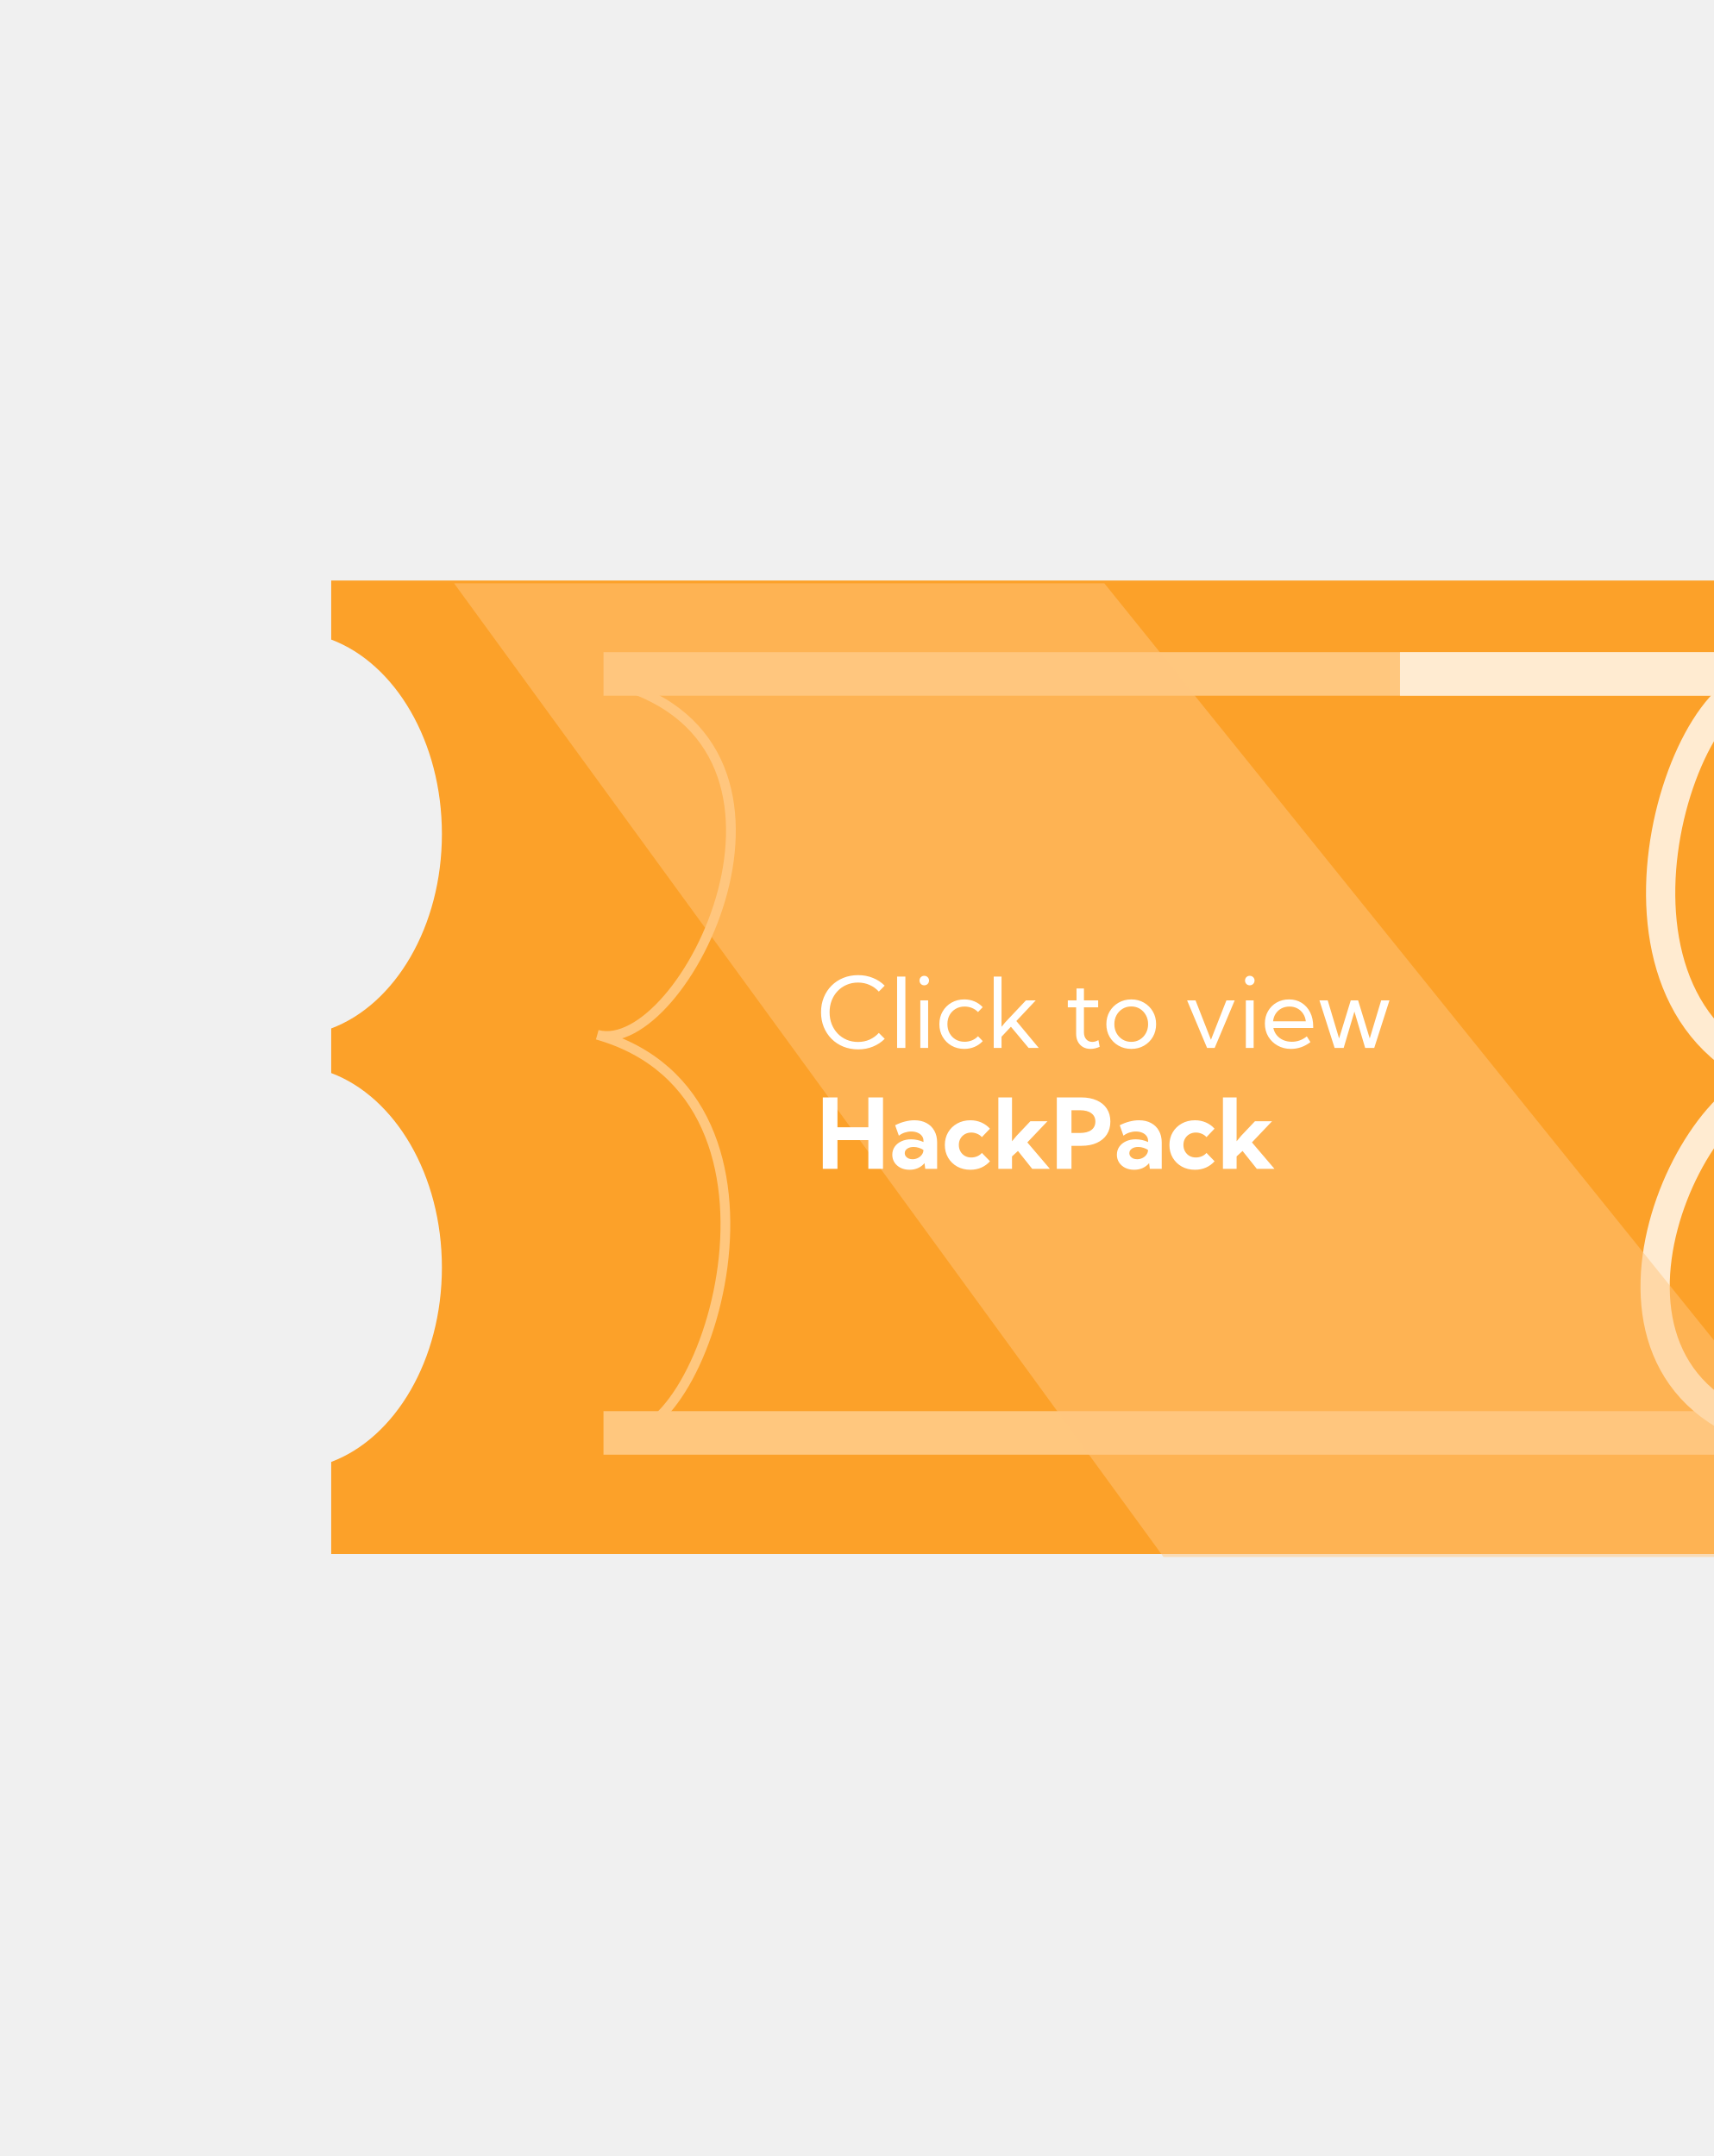
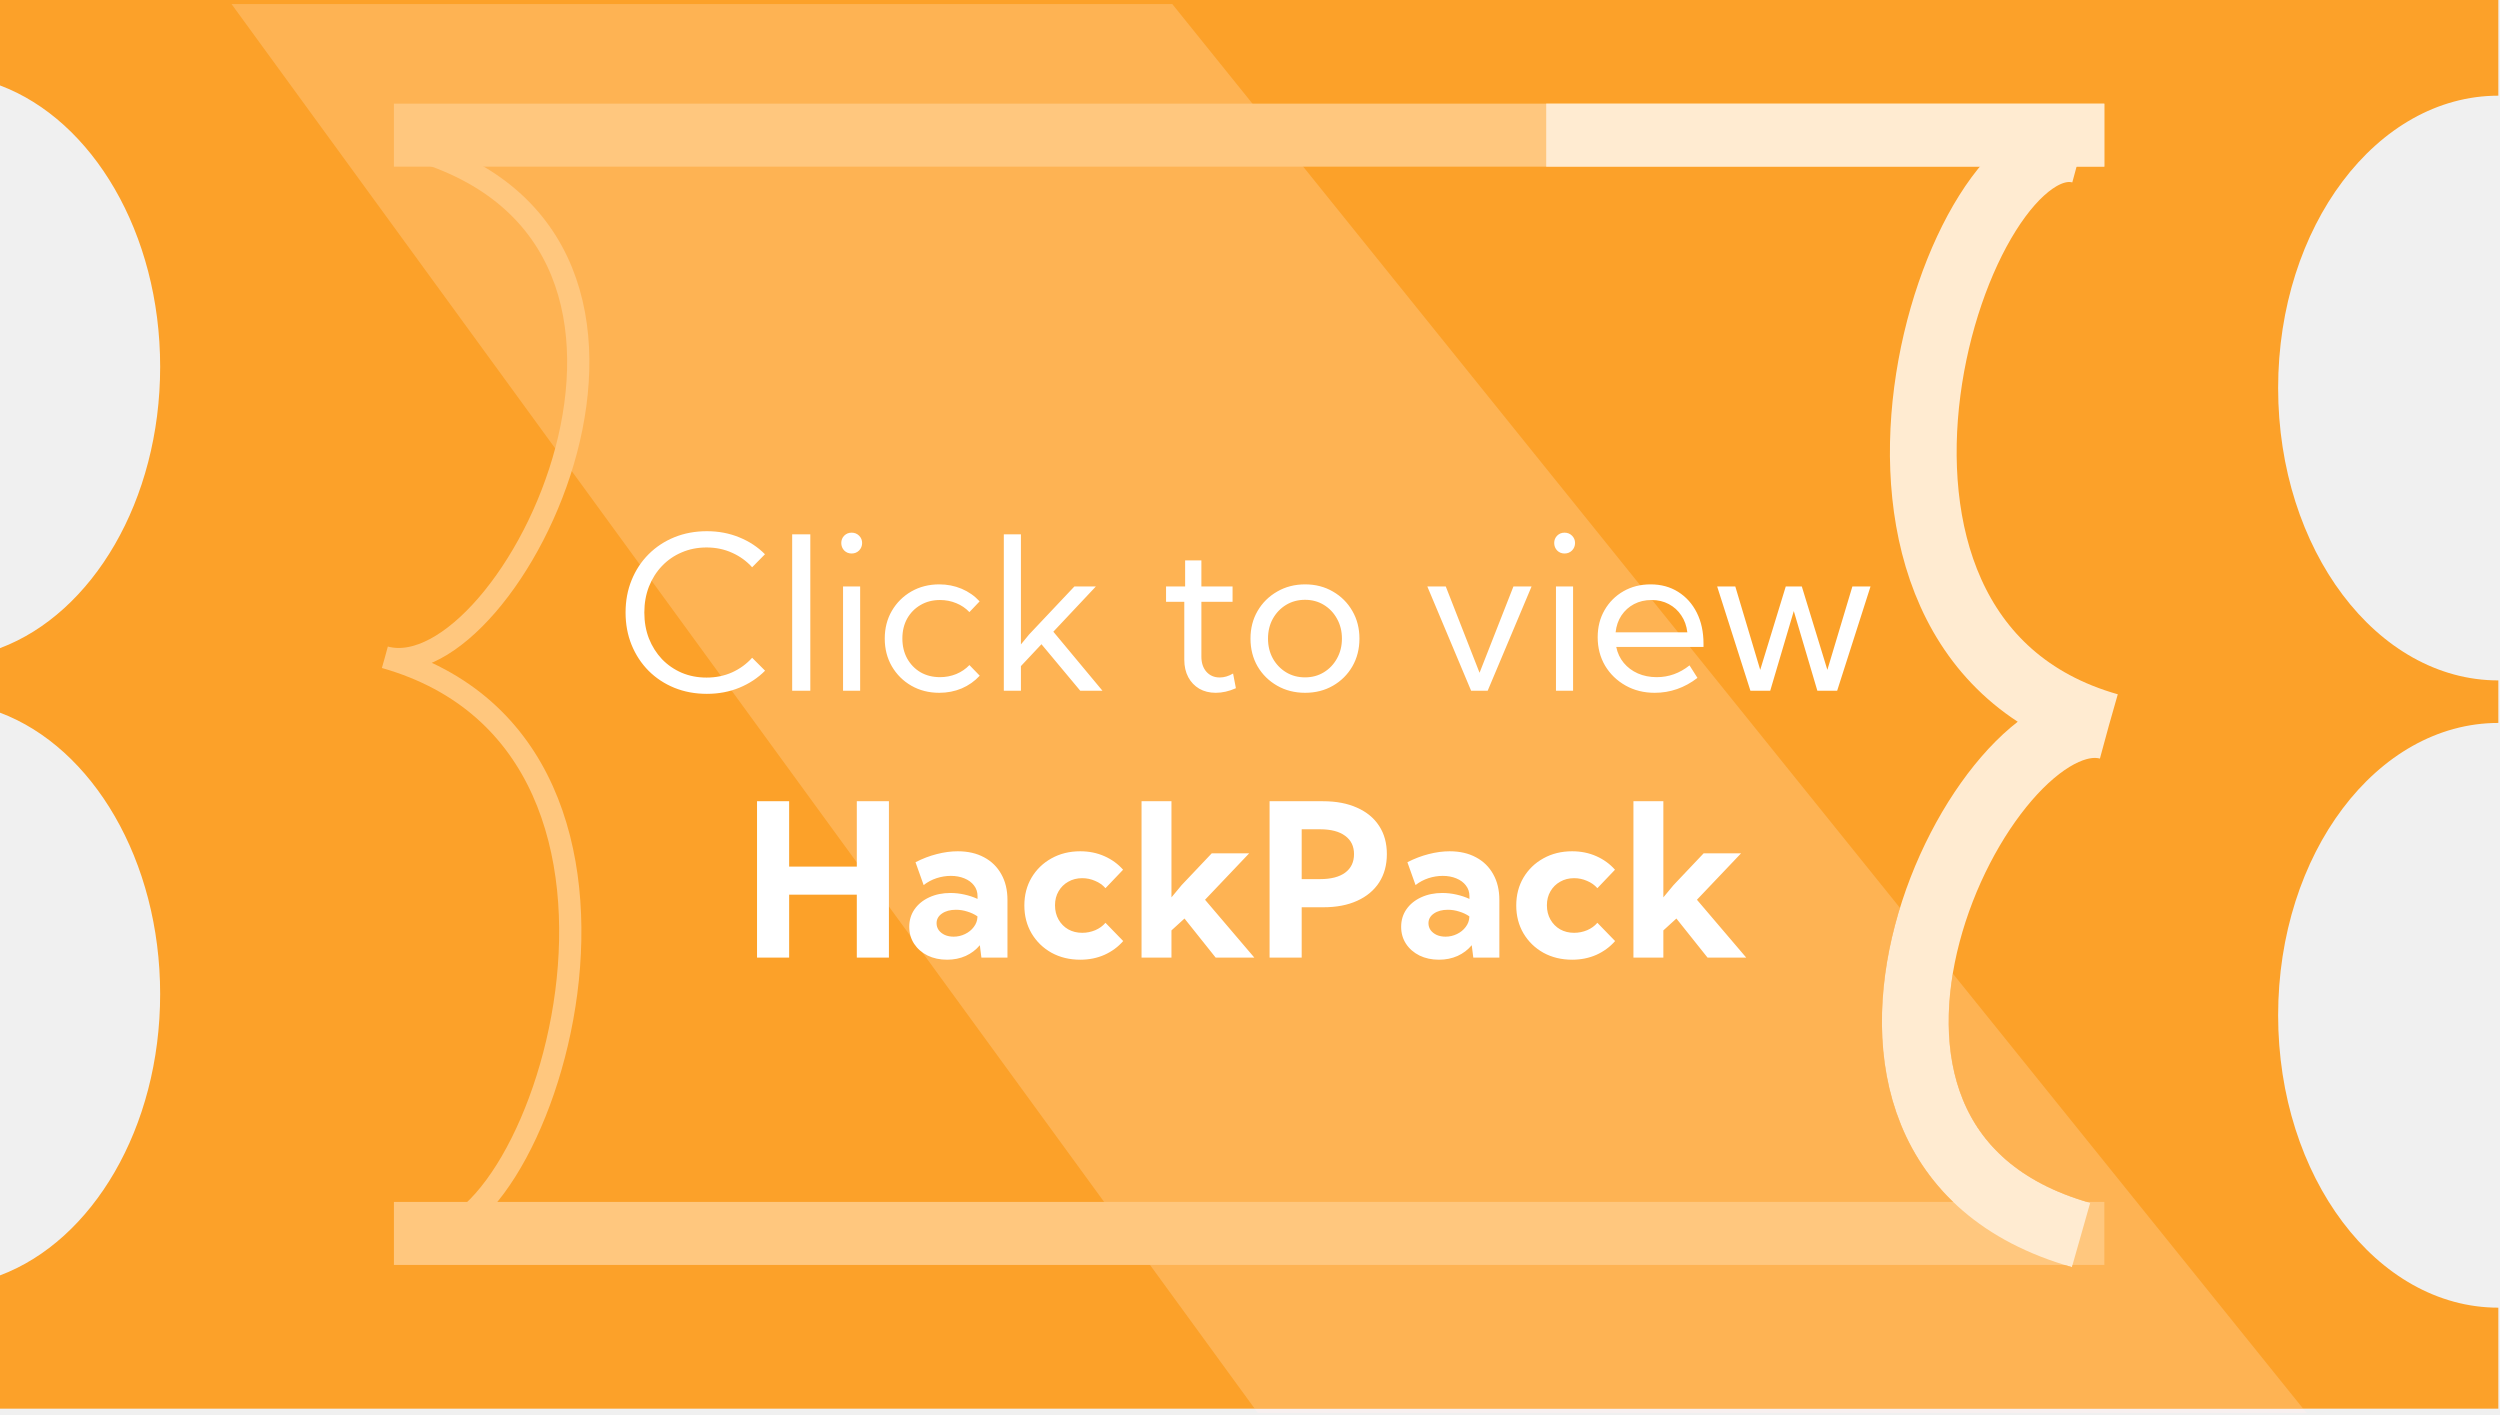
- <svg xmlns="http://www.w3.org/2000/svg" width="879" height="1106" viewBox="0 0 879 1106" fill="none">
-   <path d="M1055.54 331.727C1012.43 331.727 977.478 378.131 977.478 435.373C977.478 492.615 1012.43 539.017 1055.54 539.018V554.095C1012.43 554.095 977.478 600.499 977.478 657.741C977.478 714.983 1012.43 761.385 1055.54 761.386V797.191H169.861V749.945C202.626 737.64 226.634 697.645 226.634 650.203C226.634 602.761 202.626 562.764 169.861 550.459V527.58C202.628 515.276 226.637 475.279 226.637 427.836C226.637 380.392 202.628 340.394 169.861 328.091V297.807H1055.54V331.727Z" fill="#FCA129" />
-   <rect x="309.51" y="334.548" width="606.364" height="22.34" fill="#FFC77E" />
-   <rect x="718.008" y="334.548" width="197.866" height="22.34" fill="#FFEBD1" />
-   <rect x="309.508" y="723.898" width="606.364" height="22.34" fill="#FFC77E" />
-   <path d="M306.318 530.817C350.453 542.814 430.366 382.995 316.111 350.508M316.111 735.067C360.246 747.064 420.573 563.307 306.318 530.82" stroke="#FFC77E" stroke-width="5" />
-   <path d="M917.401 555.318C873.266 543.321 793.353 703.14 907.608 735.627M907.608 351.068C863.473 339.071 803.146 522.828 917.401 555.315" stroke="#FFEBD1" stroke-width="15" />
-   <path d="M232.892 299.248L566.392 299.248L968.508 798.7L596.711 798.7L232.892 299.248Z" fill="#FFC77E" fill-opacity="0.5" />
-   <path d="M453.741 532.898C452.065 534.591 450.063 535.917 447.735 536.877C445.408 537.838 442.869 538.318 440.118 538.318C437.368 538.318 434.828 537.846 432.501 536.902C430.19 535.958 428.18 534.631 426.471 532.922C424.762 531.197 423.435 529.179 422.491 526.868C421.547 524.54 421.075 522.009 421.075 519.275C421.075 516.524 421.547 513.993 422.491 511.682C423.435 509.355 424.762 507.336 426.471 505.627C428.18 503.918 430.19 502.592 432.501 501.648C434.828 500.704 437.368 500.232 440.118 500.232C442.853 500.232 445.383 500.712 447.711 501.672C450.038 502.616 452.04 503.935 453.717 505.627L450.714 508.679C449.412 507.231 447.849 506.099 446.026 505.286C444.203 504.456 442.21 504.041 440.045 504.041C437.945 504.041 436.008 504.423 434.234 505.188C432.46 505.937 430.914 507.003 429.596 508.386C428.294 509.753 427.276 511.365 426.544 513.22C425.828 515.076 425.47 517.094 425.47 519.275C425.47 521.472 425.828 523.499 426.544 525.354C427.276 527.193 428.294 528.805 429.596 530.188C430.914 531.555 432.46 532.621 434.234 533.386C436.008 534.135 437.945 534.509 440.045 534.509C442.21 534.509 444.203 534.102 446.026 533.289C447.849 532.458 449.412 531.319 450.714 529.871L453.741 532.898ZM464.337 537.585H460.089V500.964H464.337V537.585ZM474.005 505.457C473.321 505.457 472.743 505.221 472.271 504.749C471.816 504.26 471.588 503.674 471.588 502.991C471.588 502.323 471.816 501.754 472.271 501.282C472.743 500.81 473.321 500.574 474.005 500.574C474.705 500.574 475.291 500.81 475.763 501.282C476.235 501.754 476.471 502.323 476.471 502.991C476.471 503.674 476.235 504.26 475.763 504.749C475.291 505.221 474.705 505.457 474.005 505.457ZM476.007 537.585H472.003V513.171H476.007V537.585ZM504.01 534.07C502.822 535.356 501.414 536.348 499.786 537.048C498.159 537.732 496.409 538.074 494.537 538.074C492.112 538.074 489.931 537.52 487.994 536.414C486.074 535.307 484.552 533.793 483.429 531.873C482.322 529.952 481.769 527.787 481.769 525.378C481.769 522.953 482.322 520.789 483.429 518.884C484.552 516.964 486.074 515.45 487.994 514.343C489.931 513.236 492.112 512.683 494.537 512.683C496.393 512.683 498.134 513.025 499.762 513.708C501.389 514.392 502.797 515.377 503.985 516.663L501.593 519.177C500.73 518.266 499.697 517.566 498.492 517.078C497.304 516.589 496.043 516.345 494.708 516.345C492.999 516.345 491.477 516.736 490.143 517.517C488.824 518.282 487.783 519.34 487.018 520.691C486.269 522.042 485.895 523.596 485.895 525.354C485.895 527.112 486.269 528.674 487.018 530.042C487.783 531.409 488.824 532.483 490.143 533.264C491.477 534.029 492.999 534.412 494.708 534.412C496.043 534.412 497.312 534.167 498.517 533.679C499.721 533.175 500.746 532.475 501.593 531.58L504.01 534.07ZM513.653 537.585H509.649V500.964H513.653V526.746L515.558 524.426L526.178 513.171H531.207L521.246 523.767L532.745 537.585H527.545L518.463 526.697L513.653 531.824V537.585ZM563.995 537C562.384 537.716 560.813 538.074 559.283 538.074C557.818 538.074 556.533 537.756 555.426 537.122C554.319 536.471 553.456 535.567 552.838 534.412C552.219 533.24 551.91 531.881 551.91 530.334V516.76H547.638V513.171H552.105V507.068H555.914V513.171H563.214V516.76H555.914V529.602C555.914 531.067 556.305 532.247 557.086 533.142C557.883 534.037 558.925 534.485 560.211 534.485C561.253 534.485 562.294 534.176 563.336 533.557L563.995 537ZM580.206 538.074C577.781 538.074 575.6 537.52 573.663 536.414C571.726 535.307 570.196 533.801 569.073 531.897C567.966 529.976 567.413 527.804 567.413 525.378C567.413 522.97 567.966 520.813 569.073 518.909C570.196 516.988 571.726 515.474 573.663 514.368C575.6 513.245 577.781 512.683 580.206 512.683C582.631 512.683 584.804 513.245 586.725 514.368C588.645 515.474 590.159 516.988 591.266 518.909C592.372 520.813 592.926 522.97 592.926 525.378C592.926 527.804 592.372 529.976 591.266 531.897C590.159 533.801 588.645 535.307 586.725 536.414C584.804 537.52 582.631 538.074 580.206 538.074ZM580.182 534.46C581.826 534.46 583.299 534.062 584.601 533.264C585.903 532.467 586.928 531.384 587.677 530.017C588.442 528.65 588.824 527.104 588.824 525.378C588.824 523.653 588.442 522.107 587.677 520.74C586.928 519.373 585.903 518.29 584.601 517.493C583.299 516.695 581.826 516.296 580.182 516.296C578.538 516.296 577.057 516.695 575.738 517.493C574.436 518.29 573.403 519.373 572.638 520.74C571.889 522.107 571.515 523.653 571.515 525.378C571.515 527.104 571.889 528.65 572.638 530.017C573.403 531.384 574.436 532.467 575.738 533.264C577.057 534.062 578.538 534.46 580.182 534.46ZM633.233 513.171L622.955 537.585H619.073L608.819 513.171H613.141L621.051 533.386L628.985 513.171H633.233ZM640.948 505.457C640.265 505.457 639.687 505.221 639.215 504.749C638.759 504.26 638.531 503.674 638.531 502.991C638.531 502.323 638.759 501.754 639.215 501.282C639.687 500.81 640.265 500.574 640.948 500.574C641.648 500.574 642.234 500.81 642.706 501.282C643.178 501.754 643.414 502.323 643.414 502.991C643.414 503.674 643.178 504.26 642.706 504.749C642.234 505.221 641.648 505.457 640.948 505.457ZM642.95 537.585H638.946V513.171H642.95V537.585ZM672.076 534.583C669.049 536.91 665.712 538.074 662.066 538.074C659.527 538.074 657.249 537.504 655.23 536.365C653.212 535.225 651.617 533.679 650.445 531.726C649.29 529.757 648.712 527.535 648.712 525.061C648.712 522.685 649.249 520.569 650.323 518.713C651.397 516.842 652.87 515.369 654.742 514.294C656.614 513.22 658.738 512.683 661.114 512.683C663.556 512.683 665.704 513.269 667.56 514.441C669.431 515.613 670.888 517.24 671.93 519.324C672.971 521.407 673.492 523.816 673.492 526.55V527.332H653.058C653.351 528.764 653.937 530.009 654.815 531.067C655.694 532.125 656.793 532.947 658.111 533.533C659.446 534.119 660.927 534.412 662.555 534.412C665.354 534.412 667.91 533.492 670.221 531.653L672.076 534.583ZM652.911 523.914H669.708C669.529 522.4 669.057 521.082 668.292 519.958C667.543 518.819 666.567 517.932 665.362 517.297C664.174 516.663 662.831 516.345 661.334 516.345C659.82 516.345 658.453 516.663 657.232 517.297C656.028 517.932 655.043 518.819 654.278 519.958C653.53 521.082 653.074 522.4 652.911 523.914ZM704.791 537.585H700.152L694.635 518.933L689.117 537.585H684.479L676.69 513.171H680.938L686.773 532.703L692.755 513.171H696.515L702.496 532.703L708.355 513.171H712.604L704.791 537.585ZM429.498 599.585H421.979V562.964H429.498V578.272H445.343V562.964H452.862V599.585H445.343V584.839H429.498V599.585ZM480.621 599.585H474.518L474.151 596.68C473.256 597.754 472.149 598.593 470.831 599.195C469.513 599.781 468.064 600.074 466.485 600.074C464.776 600.074 463.255 599.748 461.92 599.097C460.585 598.43 459.535 597.518 458.771 596.363C458.006 595.191 457.623 593.864 457.623 592.383C457.623 590.821 458.038 589.445 458.868 588.257C459.698 587.069 460.838 586.141 462.286 585.474C463.751 584.791 465.411 584.449 467.267 584.449C468.357 584.449 469.448 584.571 470.538 584.815C471.645 585.059 472.67 585.401 473.614 585.84V585.206C473.614 584.229 473.338 583.391 472.784 582.691C472.247 581.975 471.498 581.421 470.538 581.031C469.594 580.64 468.536 580.445 467.364 580.445C466.241 580.445 465.126 580.624 464.02 580.982C462.929 581.34 461.92 581.877 460.992 582.593L459.088 577.247C460.732 576.4 462.392 575.765 464.068 575.342C465.761 574.903 467.397 574.683 468.976 574.683C471.352 574.683 473.411 575.155 475.152 576.099C476.894 577.027 478.237 578.345 479.181 580.054C480.141 581.747 480.621 583.757 480.621 586.084V599.585ZM468.023 594.678C468.951 594.678 469.838 594.475 470.685 594.068C471.531 593.661 472.215 593.108 472.735 592.408C473.272 591.708 473.557 590.935 473.59 590.088V589.917C472.874 589.429 472.076 589.055 471.197 588.794C470.335 588.518 469.456 588.379 468.561 588.379C467.226 588.379 466.135 588.672 465.289 589.258C464.443 589.844 464.02 590.601 464.02 591.529C464.02 592.131 464.19 592.676 464.532 593.165C464.89 593.637 465.37 594.011 465.973 594.288C466.575 594.548 467.258 594.678 468.023 594.678ZM507.721 595.704C506.533 597.071 505.076 598.145 503.351 598.926C501.625 599.691 499.729 600.074 497.662 600.074C495.156 600.074 492.91 599.528 490.924 598.438C488.954 597.331 487.4 595.818 486.261 593.897C485.138 591.976 484.576 589.804 484.576 587.378C484.576 584.937 485.138 582.764 486.261 580.86C487.4 578.939 488.954 577.434 490.924 576.343C492.91 575.236 495.156 574.683 497.662 574.683C499.713 574.683 501.601 575.066 503.326 575.831C505.051 576.596 506.508 577.653 507.696 579.004L503.57 583.326C502.936 582.593 502.13 582.024 501.153 581.617C500.193 581.194 499.184 580.982 498.126 580.982C496.905 580.982 495.815 581.259 494.854 581.812C493.894 582.349 493.137 583.098 492.584 584.058C492.031 585.002 491.754 586.093 491.754 587.33C491.754 588.583 492.031 589.698 492.584 590.674C493.137 591.651 493.894 592.416 494.854 592.969C495.815 593.506 496.905 593.775 498.126 593.775C499.184 593.775 500.201 593.571 501.178 593.165C502.154 592.741 502.952 592.164 503.57 591.431L507.721 595.704ZM519.024 599.585H512.018V562.964H519.024V585.474L521.417 582.593L528.448 575.171H537.213L526.886 586.036L538.434 599.585H529.376L522.076 590.43L519.024 593.213V599.585ZM541.998 599.585V562.964H554.522C557.599 562.964 560.252 563.469 562.481 564.478C564.728 565.471 566.453 566.895 567.657 568.75C568.862 570.59 569.464 572.787 569.464 575.342C569.464 577.898 568.862 580.111 567.657 581.983C566.453 583.838 564.736 585.271 562.506 586.28C560.292 587.289 557.656 587.793 554.596 587.793H549.518V599.585H541.998ZM549.518 581.202H553.814C556.37 581.202 558.331 580.697 559.698 579.688C561.082 578.663 561.773 577.214 561.773 575.342C561.773 573.503 561.082 572.079 559.698 571.07C558.331 570.044 556.37 569.532 553.814 569.532H549.518V581.202ZM595.807 599.585H589.703L589.337 596.68C588.442 597.754 587.335 598.593 586.017 599.195C584.698 599.781 583.25 600.074 581.671 600.074C579.962 600.074 578.44 599.748 577.105 599.097C575.771 598.43 574.721 597.518 573.956 596.363C573.191 595.191 572.809 593.864 572.809 592.383C572.809 590.821 573.224 589.445 574.054 588.257C574.884 587.069 576.023 586.141 577.472 585.474C578.937 584.791 580.597 584.449 582.452 584.449C583.543 584.449 584.633 584.571 585.724 584.815C586.83 585.059 587.856 585.401 588.8 585.84V585.206C588.8 584.229 588.523 583.391 587.97 582.691C587.433 581.975 586.684 581.421 585.724 581.031C584.78 580.64 583.722 580.445 582.55 580.445C581.427 580.445 580.312 580.624 579.205 580.982C578.115 581.34 577.105 581.877 576.178 582.593L574.273 577.247C575.917 576.4 577.577 575.765 579.254 575.342C580.947 574.903 582.582 574.683 584.161 574.683C586.537 574.683 588.596 575.155 590.338 576.099C592.079 577.027 593.422 578.345 594.366 580.054C595.326 581.747 595.807 583.757 595.807 586.084V599.585ZM583.209 594.678C584.137 594.678 585.024 594.475 585.87 594.068C586.716 593.661 587.4 593.108 587.921 592.408C588.458 591.708 588.743 590.935 588.775 590.088V589.917C588.059 589.429 587.262 589.055 586.383 588.794C585.52 588.518 584.641 588.379 583.746 588.379C582.411 588.379 581.321 588.672 580.475 589.258C579.628 589.844 579.205 590.601 579.205 591.529C579.205 592.131 579.376 592.676 579.718 593.165C580.076 593.637 580.556 594.011 581.158 594.288C581.76 594.548 582.444 594.678 583.209 594.678ZM622.906 595.704C621.718 597.071 620.261 598.145 618.536 598.926C616.811 599.691 614.915 600.074 612.848 600.074C610.341 600.074 608.095 599.528 606.109 598.438C604.14 597.331 602.586 595.818 601.446 593.897C600.323 591.976 599.762 589.804 599.762 587.378C599.762 584.937 600.323 582.764 601.446 580.86C602.586 578.939 604.14 577.434 606.109 576.343C608.095 575.236 610.341 574.683 612.848 574.683C614.898 574.683 616.786 575.066 618.512 575.831C620.237 576.596 621.694 577.653 622.882 579.004L618.756 583.326C618.121 582.593 617.315 582.024 616.339 581.617C615.379 581.194 614.369 580.982 613.312 580.982C612.091 580.982 611 581.259 610.04 581.812C609.08 582.349 608.323 583.098 607.77 584.058C607.216 585.002 606.939 586.093 606.939 587.33C606.939 588.583 607.216 589.698 607.77 590.674C608.323 591.651 609.08 592.416 610.04 592.969C611 593.506 612.091 593.775 613.312 593.775C614.369 593.775 615.387 593.571 616.363 593.165C617.34 592.741 618.137 592.164 618.756 591.431L622.906 595.704ZM634.21 599.585H627.203V562.964H634.21V585.474L636.603 582.593L643.634 575.171H652.398L642.071 586.036L653.619 599.585H644.562L637.262 590.43L634.21 593.213V599.585Z" fill="white" />
+ <svg xmlns="http://www.w3.org/2000/svg" width="562" height="318" viewBox="0 0 562 318" fill="none">
+   <path d="M561.626 21.509C534.287 21.509 512.124 50.934 512.124 87.232C512.124 123.531 534.287 152.956 561.626 152.956V162.517C534.287 162.517 512.124 191.942 512.124 228.24C512.124 264.538 534.287 293.964 561.626 293.964V316.669H0L0 286.709C20.777 278.906 36.001 253.544 36.001 223.46C36.001 193.376 20.777 168.013 0 160.21L0 145.702C20.778 137.9 36.003 112.538 36.003 82.453C36.003 52.369 20.778 27.006 0 19.204L0 0L561.626 0V21.509Z" fill="#FCA129" />
+   <rect x="88.554" y="23.298" width="384.506" height="14.166" fill="#FFC77E" />
+   <rect x="347.589" y="23.298" width="125.47" height="14.166" fill="#FFEBD1" />
+   <rect x="88.552" y="270.192" width="384.506" height="14.166" fill="#FFC77E" />
+   <path d="M86.529 147.756C114.516 155.363 165.19 54.02 92.739 33.419M92.739 277.274C120.726 284.882 158.98 168.359 86.529 147.758" stroke="#FFC77E" stroke-width="5" />
+   <path d="M474.027 163.292C446.041 155.685 395.367 257.028 467.818 277.629M467.818 33.773C439.831 26.166 401.576 142.689 474.027 163.29" stroke="#FFEBD1" stroke-width="15" />
+   <path d="M52.051 0.914L263.529 0.914L518.517 317.626H282.754L52.051 0.914Z" fill="#FFC77E" fill-opacity="0.5" style="mix-blend-mode:lighten" />
+   <path d="M171.986 150.773C170.377 152.398 168.455 153.672 166.22 154.594C163.986 155.515 161.548 155.976 158.908 155.976C156.267 155.976 153.83 155.523 151.595 154.617C149.377 153.711 147.447 152.437 145.806 150.797C144.166 149.14 142.892 147.203 141.986 144.984C141.08 142.75 140.627 140.32 140.627 137.695C140.627 135.054 141.08 132.625 141.986 130.406C142.892 128.172 144.166 126.234 145.806 124.594C147.447 122.953 149.377 121.679 151.595 120.773C153.83 119.867 156.267 119.414 158.908 119.414C161.533 119.414 163.963 119.875 166.197 120.797C168.431 121.703 170.353 122.969 171.963 124.594L169.08 127.523C167.83 126.133 166.33 125.047 164.58 124.265C162.83 123.469 160.916 123.07 158.838 123.07C156.822 123.07 154.963 123.437 153.259 124.172C151.556 124.89 150.072 125.914 148.806 127.242C147.556 128.554 146.58 130.101 145.877 131.883C145.189 133.664 144.845 135.601 144.845 137.695C144.845 139.804 145.189 141.75 145.877 143.531C146.58 145.297 147.556 146.844 148.806 148.172C150.072 149.484 151.556 150.508 153.259 151.242C154.963 151.961 156.822 152.32 158.838 152.32C160.916 152.32 162.83 151.929 164.58 151.148C166.33 150.351 167.83 149.258 169.08 147.867L171.986 150.773ZM182.158 155.273H178.08V120.117H182.158V155.273ZM191.439 124.429C190.783 124.429 190.228 124.203 189.775 123.75C189.338 123.281 189.119 122.719 189.119 122.062C189.119 121.422 189.338 120.875 189.775 120.422C190.228 119.969 190.783 119.742 191.439 119.742C192.111 119.742 192.673 119.969 193.127 120.422C193.58 120.875 193.806 121.422 193.806 122.062C193.806 122.719 193.58 123.281 193.127 123.75C192.673 124.203 192.111 124.429 191.439 124.429ZM193.361 155.273H189.517V131.836H193.361V155.273ZM220.244 151.898C219.103 153.133 217.752 154.086 216.189 154.758C214.627 155.414 212.947 155.742 211.15 155.742C208.822 155.742 206.728 155.211 204.869 154.148C203.025 153.086 201.564 151.633 200.486 149.789C199.423 147.945 198.892 145.867 198.892 143.554C198.892 141.226 199.423 139.148 200.486 137.32C201.564 135.476 203.025 134.023 204.869 132.961C206.728 131.898 208.822 131.367 211.15 131.367C212.931 131.367 214.603 131.695 216.166 132.351C217.728 133.008 219.08 133.953 220.22 135.187L217.923 137.601C217.095 136.726 216.103 136.054 214.947 135.586C213.806 135.117 212.595 134.883 211.314 134.883C209.673 134.883 208.213 135.258 206.931 136.008C205.666 136.742 204.666 137.758 203.931 139.054C203.213 140.351 202.853 141.844 202.853 143.531C202.853 145.219 203.213 146.719 203.931 148.031C204.666 149.344 205.666 150.375 206.931 151.125C208.213 151.859 209.673 152.226 211.314 152.226C212.595 152.226 213.814 151.992 214.97 151.523C216.127 151.039 217.111 150.367 217.923 149.508L220.244 151.898ZM229.502 155.273H225.658V120.117H229.502V144.867L231.33 142.64L241.525 131.836H246.353L236.791 142.008L247.83 155.273H242.838L234.119 144.82L229.502 149.742V155.273ZM277.83 154.711C276.283 155.398 274.775 155.742 273.306 155.742C271.9 155.742 270.666 155.437 269.603 154.828C268.541 154.203 267.713 153.336 267.119 152.226C266.525 151.101 266.228 149.797 266.228 148.312V135.281H262.127V131.836H266.416V125.976H270.072V131.836H277.08V135.281H270.072V147.609C270.072 149.015 270.447 150.148 271.197 151.008C271.963 151.867 272.963 152.297 274.197 152.297C275.197 152.297 276.197 152 277.197 151.406L277.83 154.711ZM293.392 155.742C291.064 155.742 288.97 155.211 287.111 154.148C285.252 153.086 283.783 151.64 282.705 149.812C281.642 147.969 281.111 145.883 281.111 143.554C281.111 141.242 281.642 139.172 282.705 137.344C283.783 135.5 285.252 134.047 287.111 132.984C288.97 131.906 291.064 131.367 293.392 131.367C295.72 131.367 297.806 131.906 299.65 132.984C301.494 134.047 302.947 135.5 304.009 137.344C305.072 139.172 305.603 141.242 305.603 143.554C305.603 145.883 305.072 147.969 304.009 149.812C302.947 151.64 301.494 153.086 299.65 154.148C297.806 155.211 295.72 155.742 293.392 155.742ZM293.369 152.273C294.947 152.273 296.361 151.89 297.611 151.125C298.861 150.359 299.845 149.32 300.564 148.008C301.298 146.695 301.666 145.211 301.666 143.554C301.666 141.898 301.298 140.414 300.564 139.101C299.845 137.789 298.861 136.75 297.611 135.984C296.361 135.219 294.947 134.836 293.369 134.836C291.791 134.836 290.369 135.219 289.103 135.984C287.853 136.75 286.861 137.789 286.127 139.101C285.408 140.414 285.048 141.898 285.048 143.554C285.048 145.211 285.408 146.695 286.127 148.008C286.861 149.32 287.853 150.359 289.103 151.125C290.369 151.89 291.791 152.273 293.369 152.273ZM344.298 131.836L334.431 155.273H330.705L320.861 131.836H325.009L332.603 151.242L340.22 131.836H344.298ZM351.705 124.429C351.048 124.429 350.494 124.203 350.041 123.75C349.603 123.281 349.384 122.719 349.384 122.062C349.384 121.422 349.603 120.875 350.041 120.422C350.494 119.969 351.048 119.742 351.705 119.742C352.377 119.742 352.939 119.969 353.392 120.422C353.845 120.875 354.072 121.422 354.072 122.062C354.072 122.719 353.845 123.281 353.392 123.75C352.939 124.203 352.377 124.429 351.705 124.429ZM353.627 155.273H349.783V131.836H353.627V155.273ZM381.588 152.39C378.681 154.625 375.478 155.742 371.978 155.742C369.541 155.742 367.353 155.195 365.416 154.101C363.478 153.008 361.947 151.523 360.822 149.648C359.713 147.758 359.158 145.625 359.158 143.25C359.158 140.969 359.673 138.937 360.705 137.156C361.736 135.359 363.15 133.945 364.947 132.914C366.744 131.883 368.783 131.367 371.064 131.367C373.408 131.367 375.47 131.929 377.252 133.054C379.048 134.179 380.447 135.742 381.447 137.742C382.447 139.742 382.947 142.054 382.947 144.679V145.429H363.33C363.611 146.804 364.173 148 365.017 149.015C365.861 150.031 366.916 150.82 368.181 151.383C369.463 151.945 370.884 152.226 372.447 152.226C375.134 152.226 377.588 151.344 379.806 149.578L381.588 152.39ZM363.189 142.148H379.314C379.142 140.695 378.689 139.429 377.955 138.351C377.236 137.258 376.298 136.406 375.142 135.797C374.002 135.187 372.713 134.883 371.275 134.883C369.822 134.883 368.509 135.187 367.338 135.797C366.181 136.406 365.236 137.258 364.502 138.351C363.783 139.429 363.345 140.695 363.189 142.148ZM412.994 155.273H408.541L403.244 137.367L397.947 155.273H393.494L386.017 131.836H390.095L395.697 150.586L401.439 131.836H405.048L410.791 150.586L416.416 131.836H420.494L412.994 155.273ZM177.4 215.273H170.181V180.117H177.4V194.812H192.611V180.117H199.83V215.273H192.611V201.117H177.4V215.273ZM226.478 215.273H220.619L220.267 212.484C219.408 213.515 218.345 214.32 217.08 214.898C215.814 215.461 214.423 215.742 212.908 215.742C211.267 215.742 209.806 215.429 208.525 214.804C207.244 214.164 206.236 213.289 205.502 212.179C204.767 211.054 204.4 209.781 204.4 208.359C204.4 206.859 204.798 205.539 205.595 204.398C206.392 203.258 207.486 202.367 208.877 201.726C210.283 201.07 211.877 200.742 213.658 200.742C214.705 200.742 215.752 200.859 216.798 201.094C217.861 201.328 218.845 201.656 219.752 202.078V201.469C219.752 200.531 219.486 199.726 218.955 199.054C218.439 198.367 217.72 197.836 216.798 197.461C215.892 197.086 214.877 196.898 213.752 196.898C212.673 196.898 211.603 197.07 210.541 197.414C209.494 197.758 208.525 198.273 207.634 198.961L205.806 193.828C207.384 193.015 208.978 192.406 210.588 192C212.213 191.578 213.783 191.367 215.298 191.367C217.58 191.367 219.556 191.82 221.228 192.726C222.9 193.617 224.189 194.883 225.095 196.523C226.017 198.148 226.478 200.078 226.478 202.312V215.273ZM214.384 210.562C215.275 210.562 216.127 210.367 216.939 209.976C217.752 209.586 218.408 209.054 218.908 208.383C219.423 207.711 219.697 206.969 219.728 206.156V205.992C219.041 205.523 218.275 205.164 217.431 204.914C216.603 204.648 215.759 204.515 214.9 204.515C213.619 204.515 212.572 204.797 211.759 205.359C210.947 205.922 210.541 206.648 210.541 207.539C210.541 208.117 210.705 208.64 211.033 209.109C211.377 209.562 211.838 209.922 212.416 210.187C212.994 210.437 213.65 210.562 214.384 210.562ZM252.494 211.547C251.353 212.859 249.955 213.89 248.298 214.64C246.642 215.375 244.822 215.742 242.838 215.742C240.431 215.742 238.275 215.219 236.369 214.172C234.478 213.109 232.986 211.656 231.892 209.812C230.814 207.969 230.275 205.883 230.275 203.554C230.275 201.211 230.814 199.125 231.892 197.297C232.986 195.453 234.478 194.008 236.369 192.961C238.275 191.898 240.431 191.367 242.838 191.367C244.806 191.367 246.619 191.734 248.275 192.469C249.931 193.203 251.33 194.219 252.47 195.515L248.509 199.664C247.9 198.961 247.127 198.414 246.189 198.023C245.267 197.617 244.298 197.414 243.283 197.414C242.111 197.414 241.064 197.679 240.142 198.211C239.22 198.726 238.494 199.445 237.963 200.367C237.431 201.273 237.166 202.32 237.166 203.508C237.166 204.711 237.431 205.781 237.963 206.719C238.494 207.656 239.22 208.39 240.142 208.922C241.064 209.437 242.111 209.695 243.283 209.695C244.298 209.695 245.275 209.5 246.213 209.109C247.15 208.703 247.916 208.148 248.509 207.445L252.494 211.547ZM263.345 215.273H256.619V180.117H263.345V201.726L265.642 198.961L272.392 191.836H280.806L270.892 202.265L281.978 215.273H273.283L266.275 206.484L263.345 209.156V215.273ZM285.4 215.273V180.117H297.423C300.377 180.117 302.923 180.601 305.064 181.57C307.22 182.523 308.877 183.89 310.033 185.672C311.189 187.437 311.767 189.547 311.767 192C311.767 194.453 311.189 196.578 310.033 198.375C308.877 200.156 307.228 201.531 305.088 202.5C302.963 203.469 300.431 203.953 297.494 203.953H292.619V215.273H285.4ZM292.619 197.625H296.744C299.197 197.625 301.08 197.14 302.392 196.172C303.72 195.187 304.384 193.797 304.384 192C304.384 190.234 303.72 188.867 302.392 187.898C301.08 186.914 299.197 186.422 296.744 186.422H292.619V197.625ZM337.056 215.273H331.197L330.845 212.484C329.986 213.515 328.923 214.32 327.658 214.898C326.392 215.461 325.002 215.742 323.486 215.742C321.845 215.742 320.384 215.429 319.103 214.804C317.822 214.164 316.814 213.289 316.08 212.179C315.345 211.054 314.978 209.781 314.978 208.359C314.978 206.859 315.377 205.539 316.173 204.398C316.97 203.258 318.064 202.367 319.455 201.726C320.861 201.07 322.455 200.742 324.236 200.742C325.283 200.742 326.33 200.859 327.377 201.094C328.439 201.328 329.423 201.656 330.33 202.078V201.469C330.33 200.531 330.064 199.726 329.533 199.054C329.017 198.367 328.298 197.836 327.377 197.461C326.47 197.086 325.455 196.898 324.33 196.898C323.252 196.898 322.181 197.07 321.119 197.414C320.072 197.758 319.103 198.273 318.213 198.961L316.384 193.828C317.963 193.015 319.556 192.406 321.166 192C322.791 191.578 324.361 191.367 325.877 191.367C328.158 191.367 330.134 191.82 331.806 192.726C333.478 193.617 334.767 194.883 335.673 196.523C336.595 198.148 337.056 200.078 337.056 202.312V215.273ZM324.963 210.562C325.853 210.562 326.705 210.367 327.517 209.976C328.33 209.586 328.986 209.054 329.486 208.383C330.002 207.711 330.275 206.969 330.306 206.156V205.992C329.619 205.523 328.853 205.164 328.009 204.914C327.181 204.648 326.338 204.515 325.478 204.515C324.197 204.515 323.15 204.797 322.338 205.359C321.525 205.922 321.119 206.648 321.119 207.539C321.119 208.117 321.283 208.64 321.611 209.109C321.955 209.562 322.416 209.922 322.994 210.187C323.572 210.437 324.228 210.562 324.963 210.562ZM363.072 211.547C361.931 212.859 360.533 213.89 358.877 214.64C357.22 215.375 355.4 215.742 353.416 215.742C351.009 215.742 348.853 215.219 346.947 214.172C345.056 213.109 343.564 211.656 342.47 209.812C341.392 207.969 340.853 205.883 340.853 203.554C340.853 201.211 341.392 199.125 342.47 197.297C343.564 195.453 345.056 194.008 346.947 192.961C348.853 191.898 351.009 191.367 353.416 191.367C355.384 191.367 357.197 191.734 358.853 192.469C360.509 193.203 361.908 194.219 363.048 195.515L359.088 199.664C358.478 198.961 357.705 198.414 356.767 198.023C355.845 197.617 354.877 197.414 353.861 197.414C352.689 197.414 351.642 197.679 350.72 198.211C349.798 198.726 349.072 199.445 348.541 200.367C348.009 201.273 347.744 202.32 347.744 203.508C347.744 204.711 348.009 205.781 348.541 206.719C349.072 207.656 349.798 208.39 350.72 208.922C351.642 209.437 352.689 209.695 353.861 209.695C354.877 209.695 355.853 209.5 356.791 209.109C357.728 208.703 358.494 208.148 359.088 207.445L363.072 211.547ZM373.923 215.273H367.197V180.117H373.923V201.726L376.22 198.961L382.97 191.836H391.384L381.47 202.265L392.556 215.273H383.861L376.853 206.484L373.923 209.156V215.273Z" fill="white" />
</svg>
